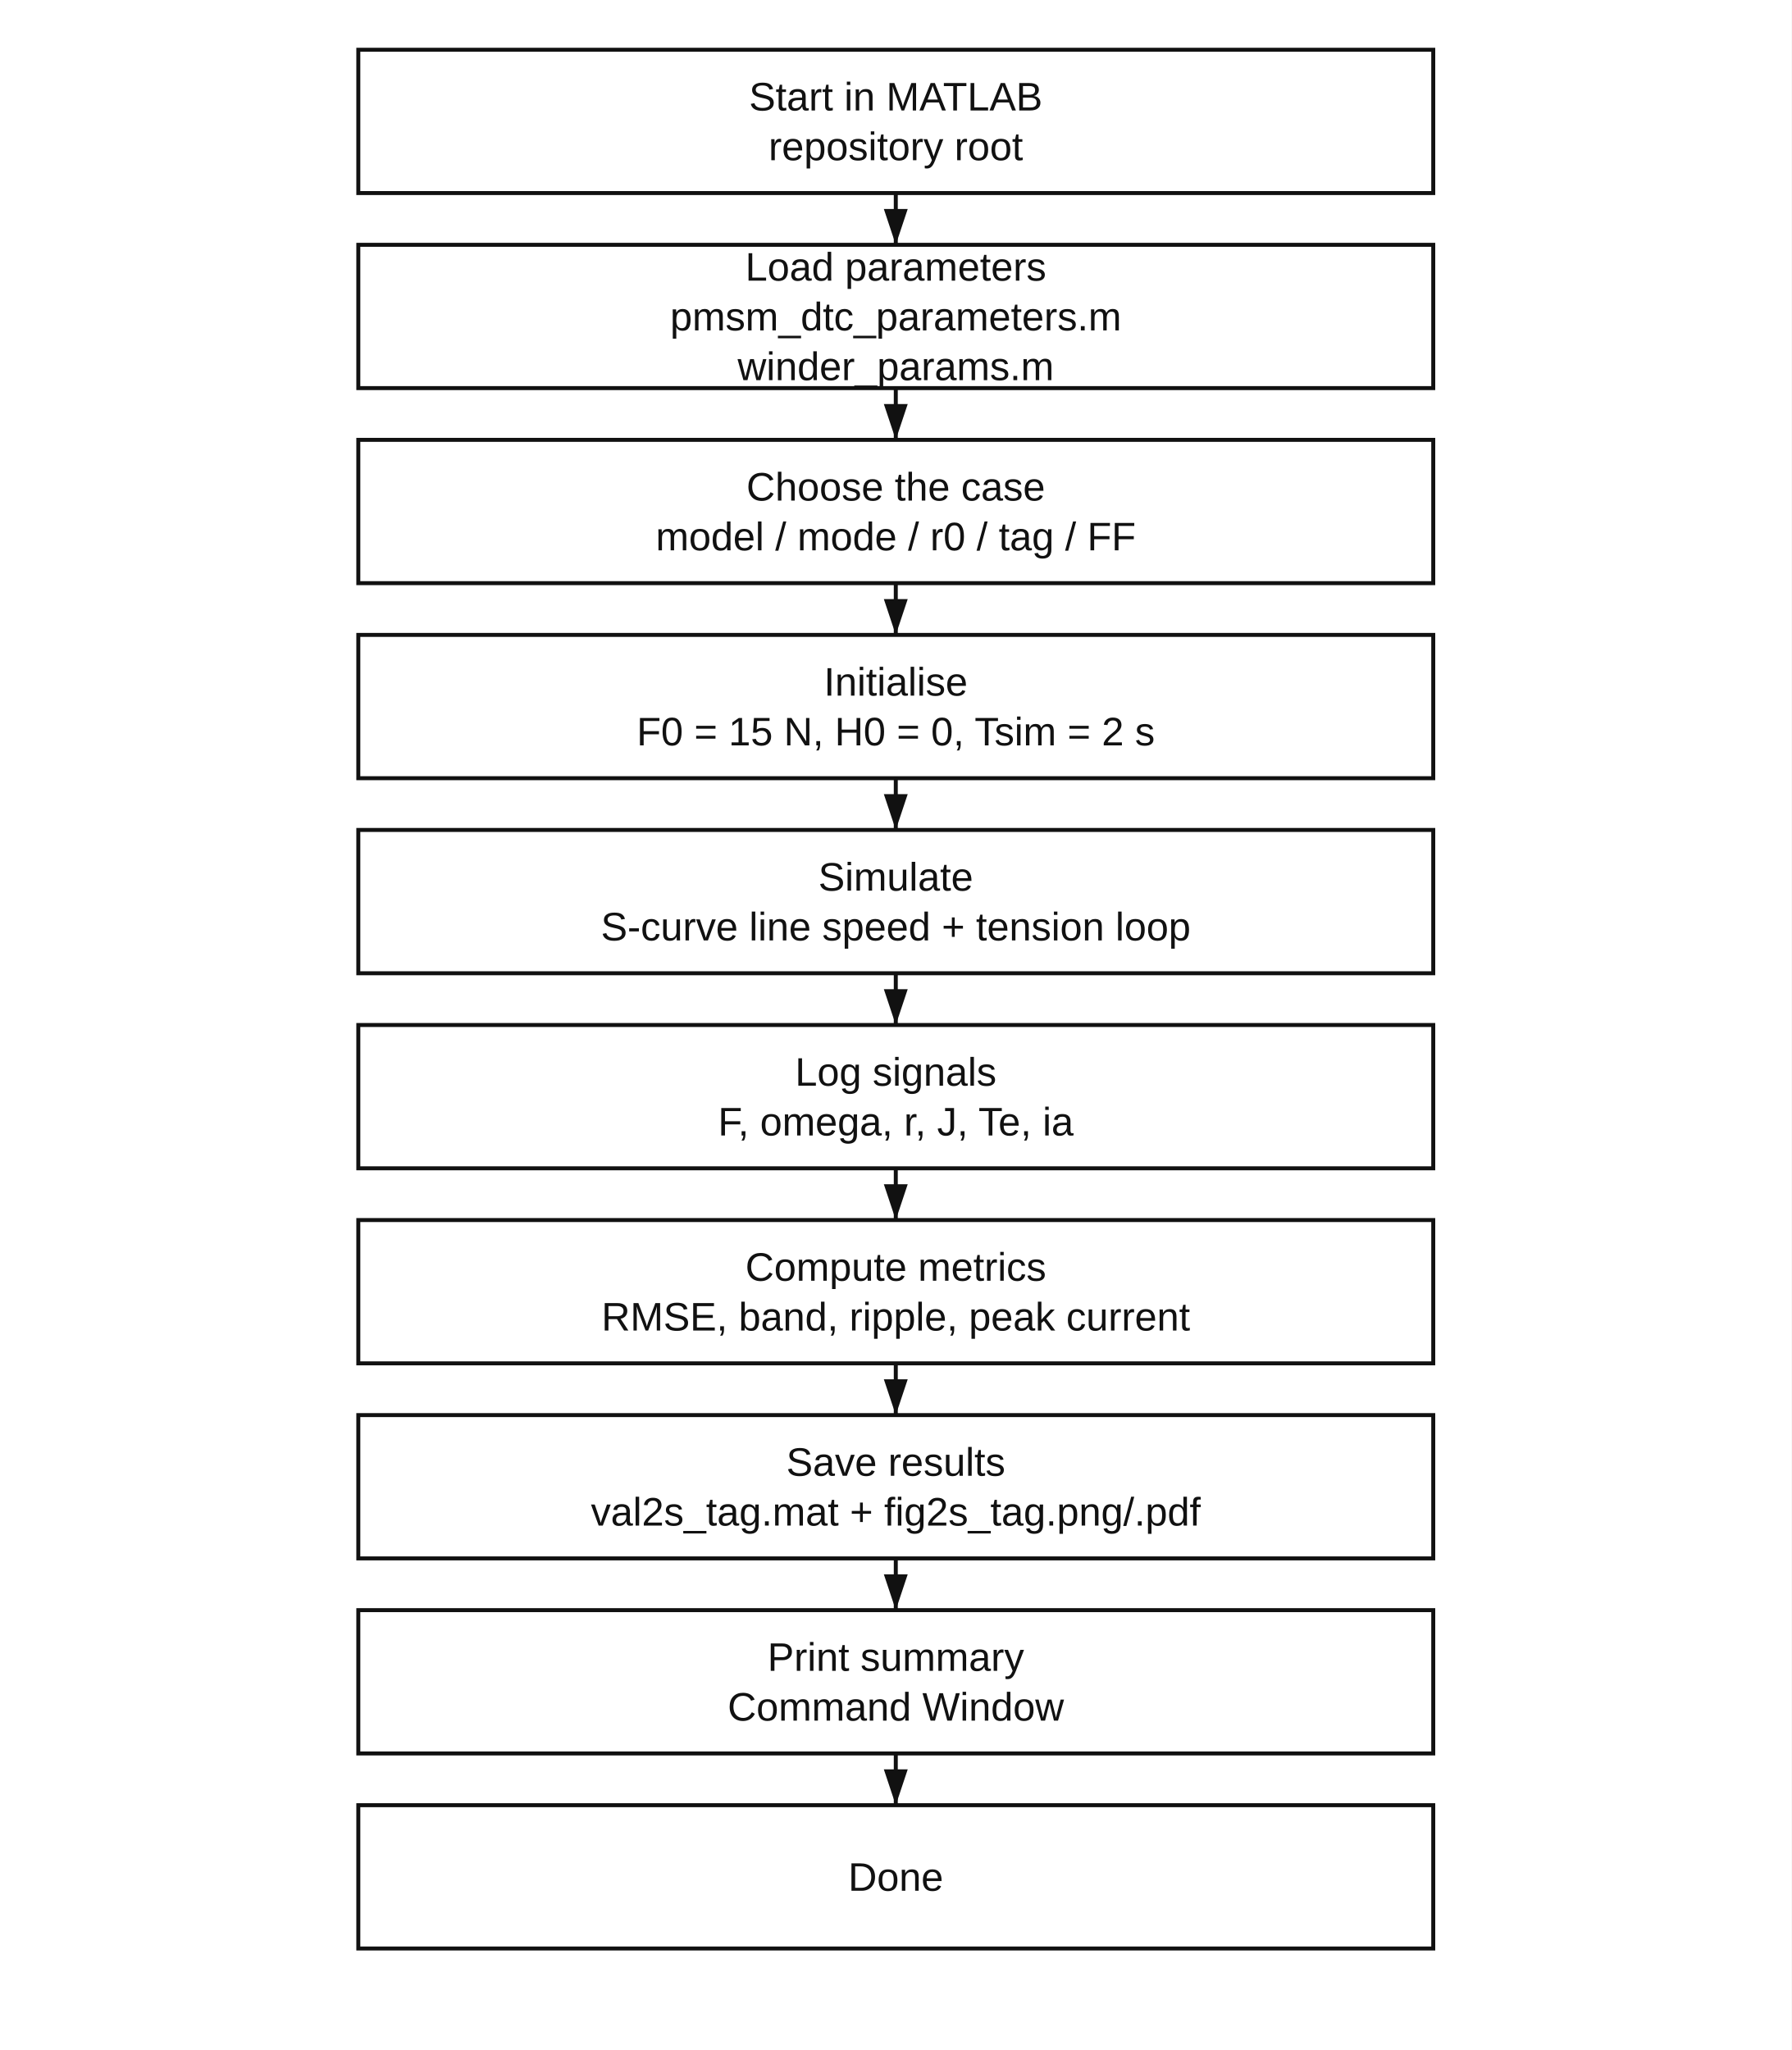
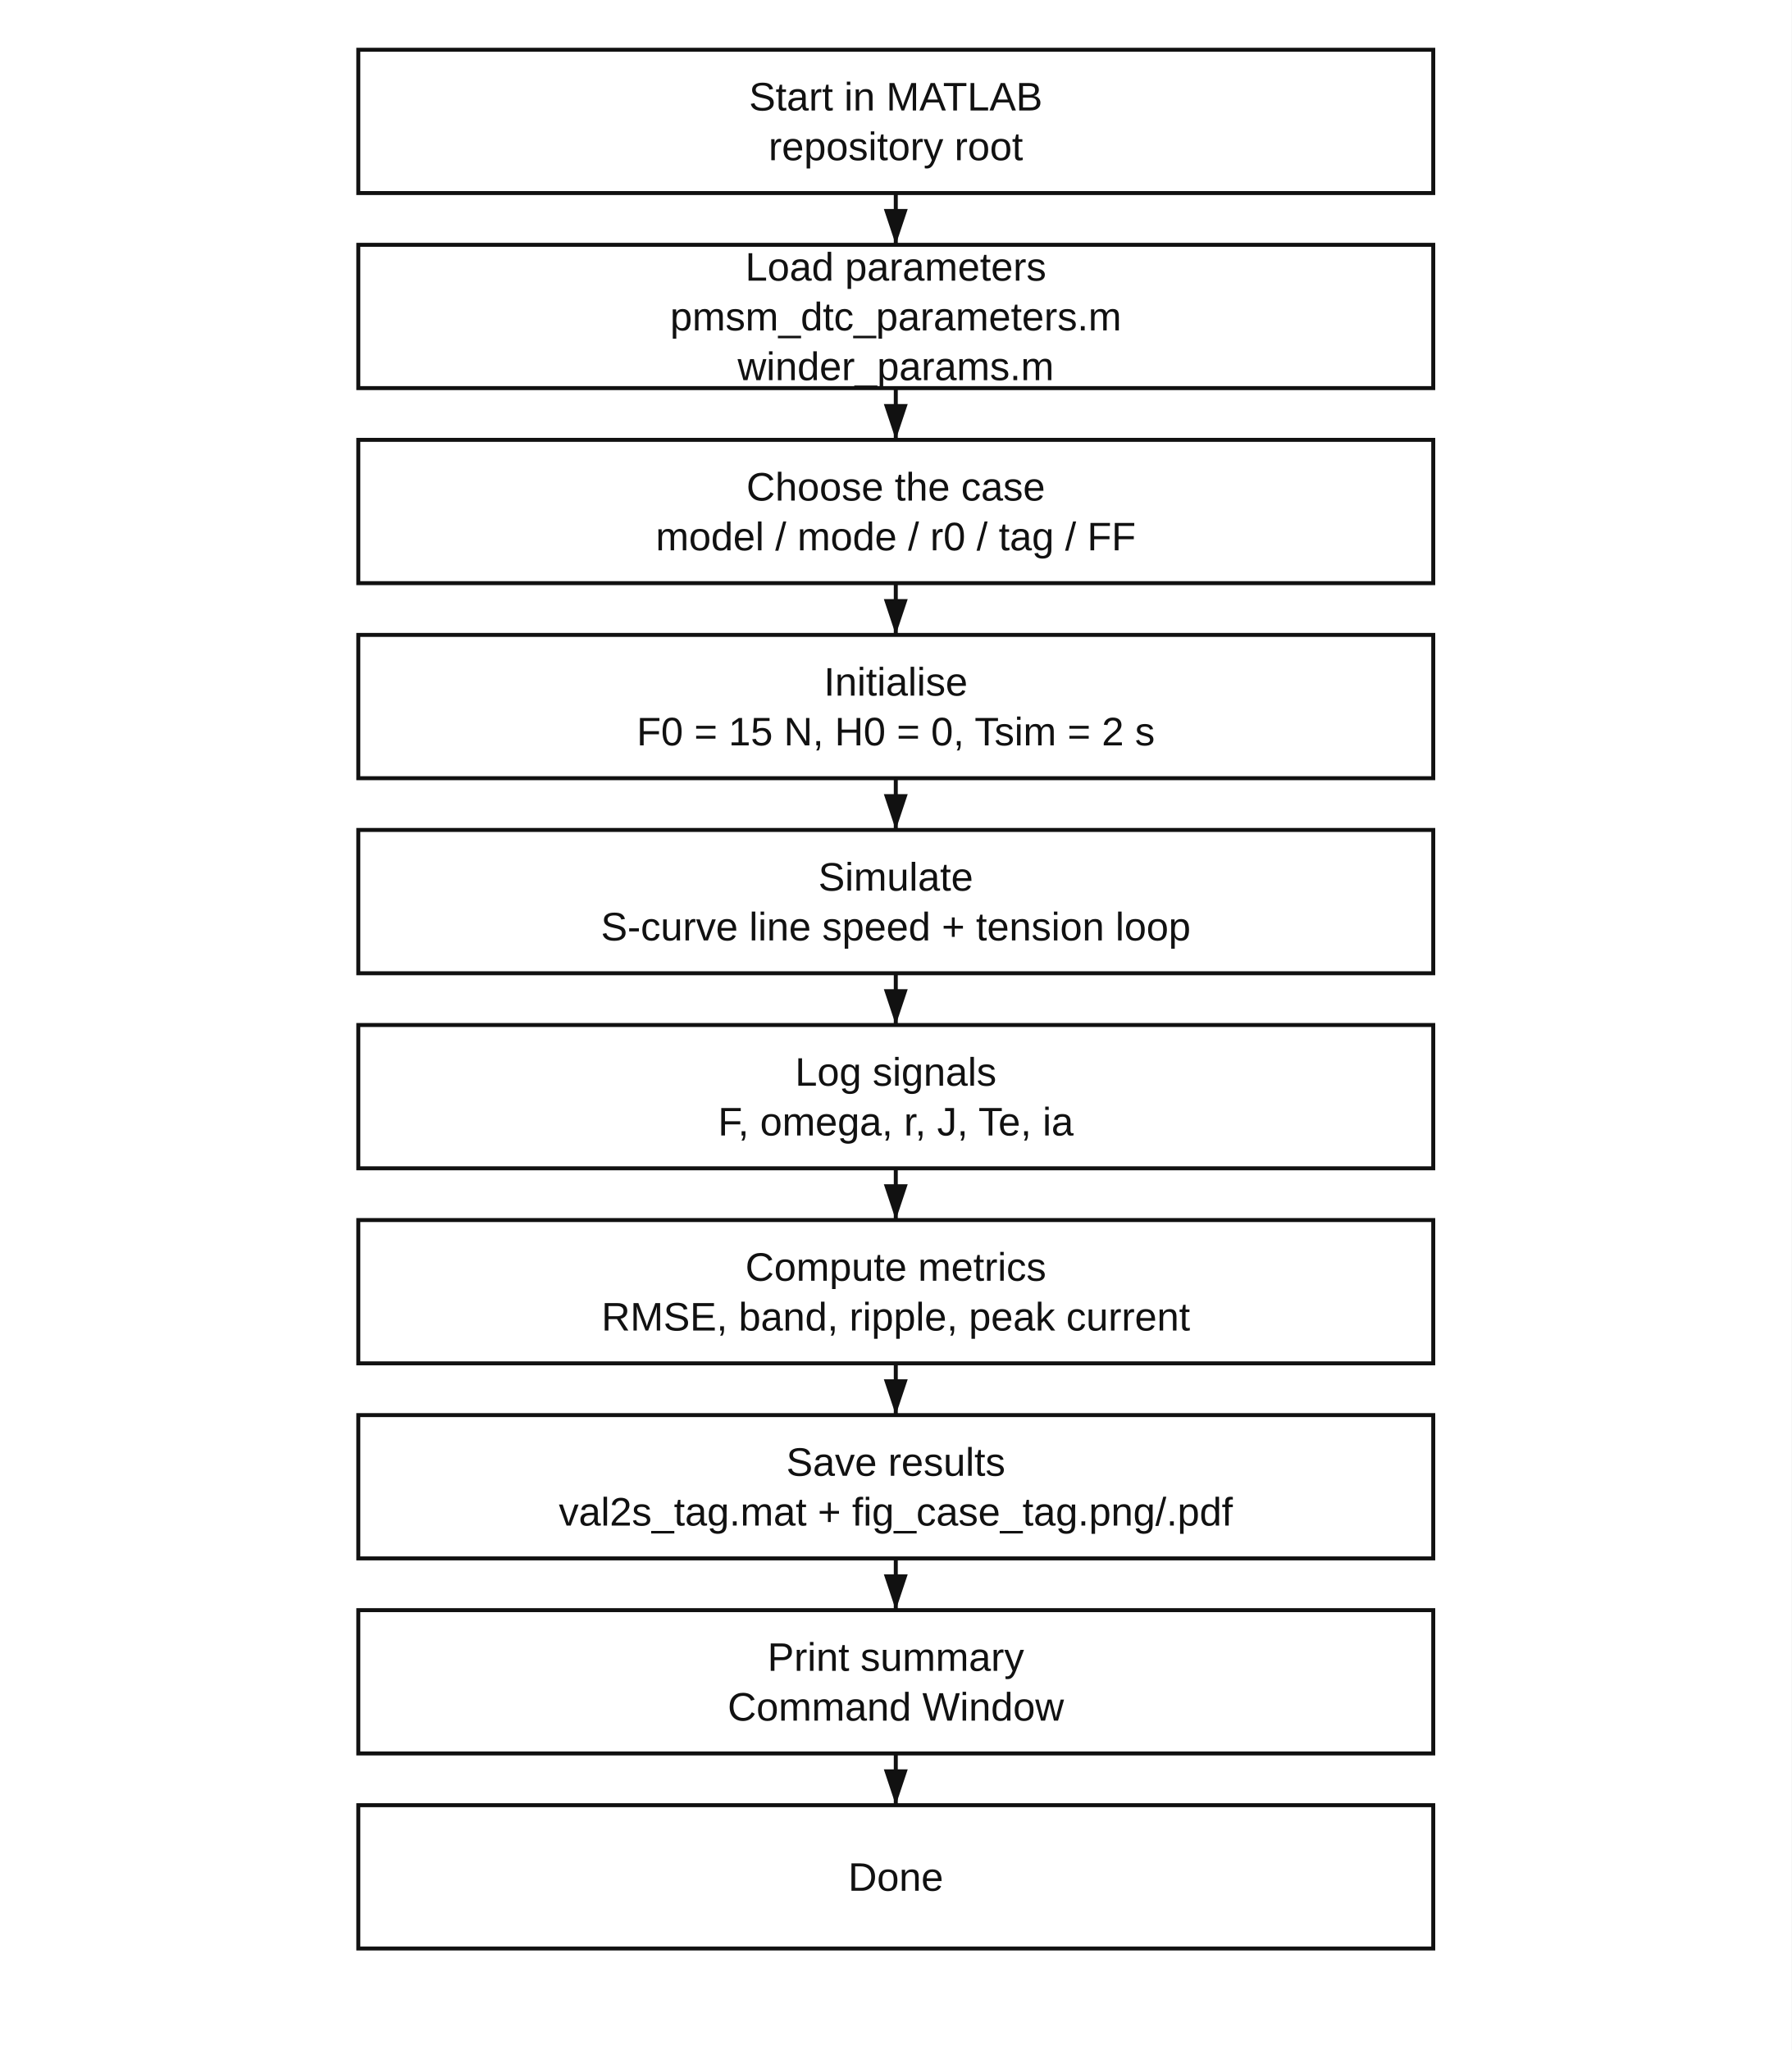
<svg xmlns="http://www.w3.org/2000/svg" width="900" height="1030" viewBox="0 0 900 1030">
  <rect width="900" height="1030" fill="#ffffff" />
  <defs>
    <marker id="arrow" markerWidth="10" markerHeight="10" refX="9" refY="3" orient="auto" markerUnits="strokeWidth">
      <path d="M0,0 L0,6 L9,3 z" fill="#111111" />
    </marker>
  </defs>
  <g font-family="Arial, Helvetica, sans-serif" fill="#111111">
    <rect x="180" y="25" width="540" height="72" fill="#ffffff" stroke="#111111" stroke-width="2" />
    <g text-anchor="middle" font-size="20">
      <text x="450.0" y="55.5">Start in MATLAB</text>
      <text x="450.0" y="80.5">repository root</text>
    </g>
    <line x1="450" y1="97" x2="450" y2="123" stroke="#111111" stroke-width="2" marker-end="url(#arrow)" />
    <rect x="180" y="123" width="540" height="72" fill="#ffffff" stroke="#111111" stroke-width="2" />
    <g text-anchor="middle" font-size="20">
      <text x="450.0" y="141.0">Load parameters</text>
      <text x="450.0" y="166.0">pmsm_dtc_parameters.m</text>
      <text x="450.0" y="191.0">winder_params.m</text>
    </g>
    <line x1="450" y1="195" x2="450" y2="221" stroke="#111111" stroke-width="2" marker-end="url(#arrow)" />
    <rect x="180" y="221" width="540" height="72" fill="#ffffff" stroke="#111111" stroke-width="2" />
    <g text-anchor="middle" font-size="20">
      <text x="450.0" y="251.5">Choose the case</text>
      <text x="450.0" y="276.5">model / mode / r0 / tag / FF</text>
    </g>
    <line x1="450" y1="293" x2="450" y2="319" stroke="#111111" stroke-width="2" marker-end="url(#arrow)" />
    <rect x="180" y="319" width="540" height="72" fill="#ffffff" stroke="#111111" stroke-width="2" />
    <g text-anchor="middle" font-size="20">
      <text x="450.0" y="349.5">Initialise</text>
      <text x="450.0" y="374.5">F0 = 15 N, H0 = 0, Tsim = 2 s</text>
    </g>
    <line x1="450" y1="391" x2="450" y2="417" stroke="#111111" stroke-width="2" marker-end="url(#arrow)" />
    <rect x="180" y="417" width="540" height="72" fill="#ffffff" stroke="#111111" stroke-width="2" />
    <g text-anchor="middle" font-size="20">
      <text x="450.0" y="447.5">Simulate</text>
      <text x="450.0" y="472.5">S-curve line speed + tension loop</text>
    </g>
    <line x1="450" y1="489" x2="450" y2="515" stroke="#111111" stroke-width="2" marker-end="url(#arrow)" />
    <rect x="180" y="515" width="540" height="72" fill="#ffffff" stroke="#111111" stroke-width="2" />
    <g text-anchor="middle" font-size="20">
      <text x="450.0" y="545.5">Log signals</text>
      <text x="450.0" y="570.5">F, omega, r, J, Te, ia</text>
    </g>
    <line x1="450" y1="587" x2="450" y2="613" stroke="#111111" stroke-width="2" marker-end="url(#arrow)" />
    <rect x="180" y="613" width="540" height="72" fill="#ffffff" stroke="#111111" stroke-width="2" />
    <g text-anchor="middle" font-size="20">
      <text x="450.0" y="643.5">Compute metrics</text>
      <text x="450.0" y="668.5">RMSE, band, ripple, peak current</text>
    </g>
    <line x1="450" y1="685" x2="450" y2="711" stroke="#111111" stroke-width="2" marker-end="url(#arrow)" />
    <rect x="180" y="711" width="540" height="72" fill="#ffffff" stroke="#111111" stroke-width="2" />
    <g text-anchor="middle" font-size="20">
      <text x="450.0" y="741.5">Save results</text>
-       <text x="450.0" y="766.5">val2s_tag.mat + fig2s_tag.png/.pdf</text>
+       <text x="450.0" y="766.5">val2s_tag.mat + fig_case_tag.png/.pdf</text>
    </g>
    <line x1="450" y1="783" x2="450" y2="809" stroke="#111111" stroke-width="2" marker-end="url(#arrow)" />
    <rect x="180" y="809" width="540" height="72" fill="#ffffff" stroke="#111111" stroke-width="2" />
    <g text-anchor="middle" font-size="20">
      <text x="450.0" y="839.5">Print summary</text>
      <text x="450.0" y="864.5">Command Window</text>
    </g>
    <line x1="450" y1="881" x2="450" y2="907" stroke="#111111" stroke-width="2" marker-end="url(#arrow)" />
    <rect x="180" y="907" width="540" height="72" fill="#ffffff" stroke="#111111" stroke-width="2" />
    <g text-anchor="middle" font-size="20">
      <text x="450.0" y="950.0">Done</text>
    </g>
  </g>
</svg>
